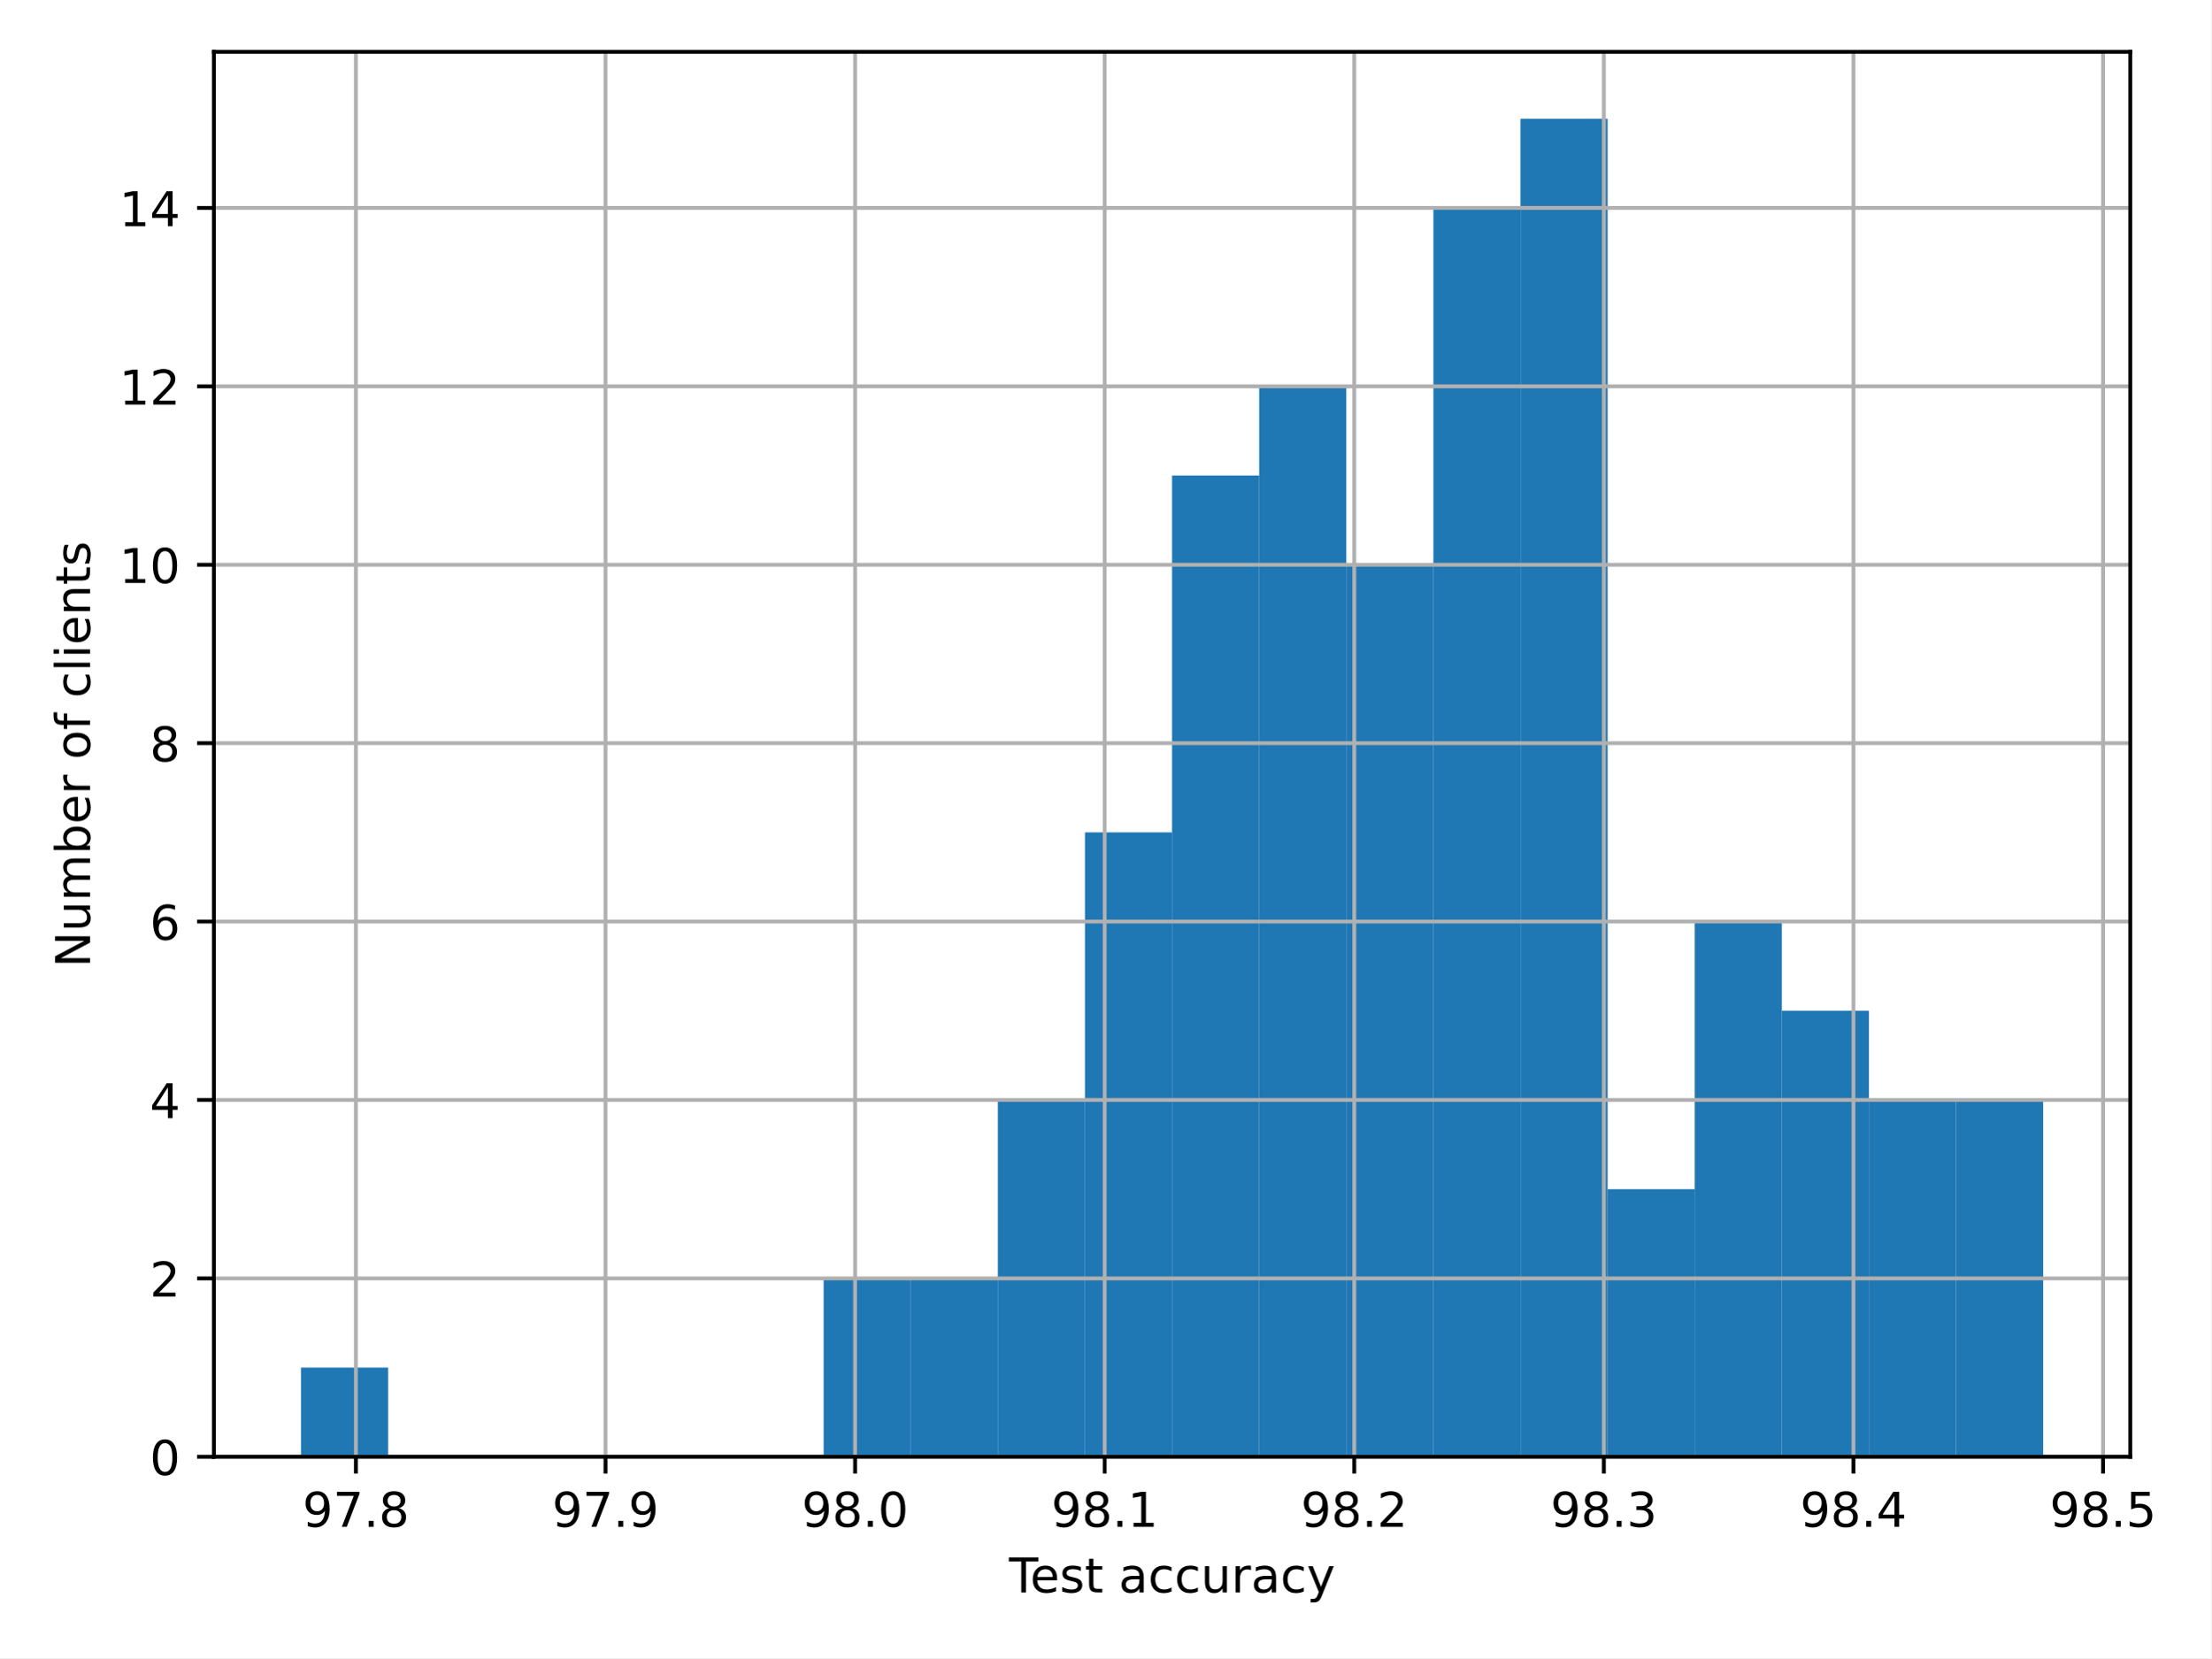
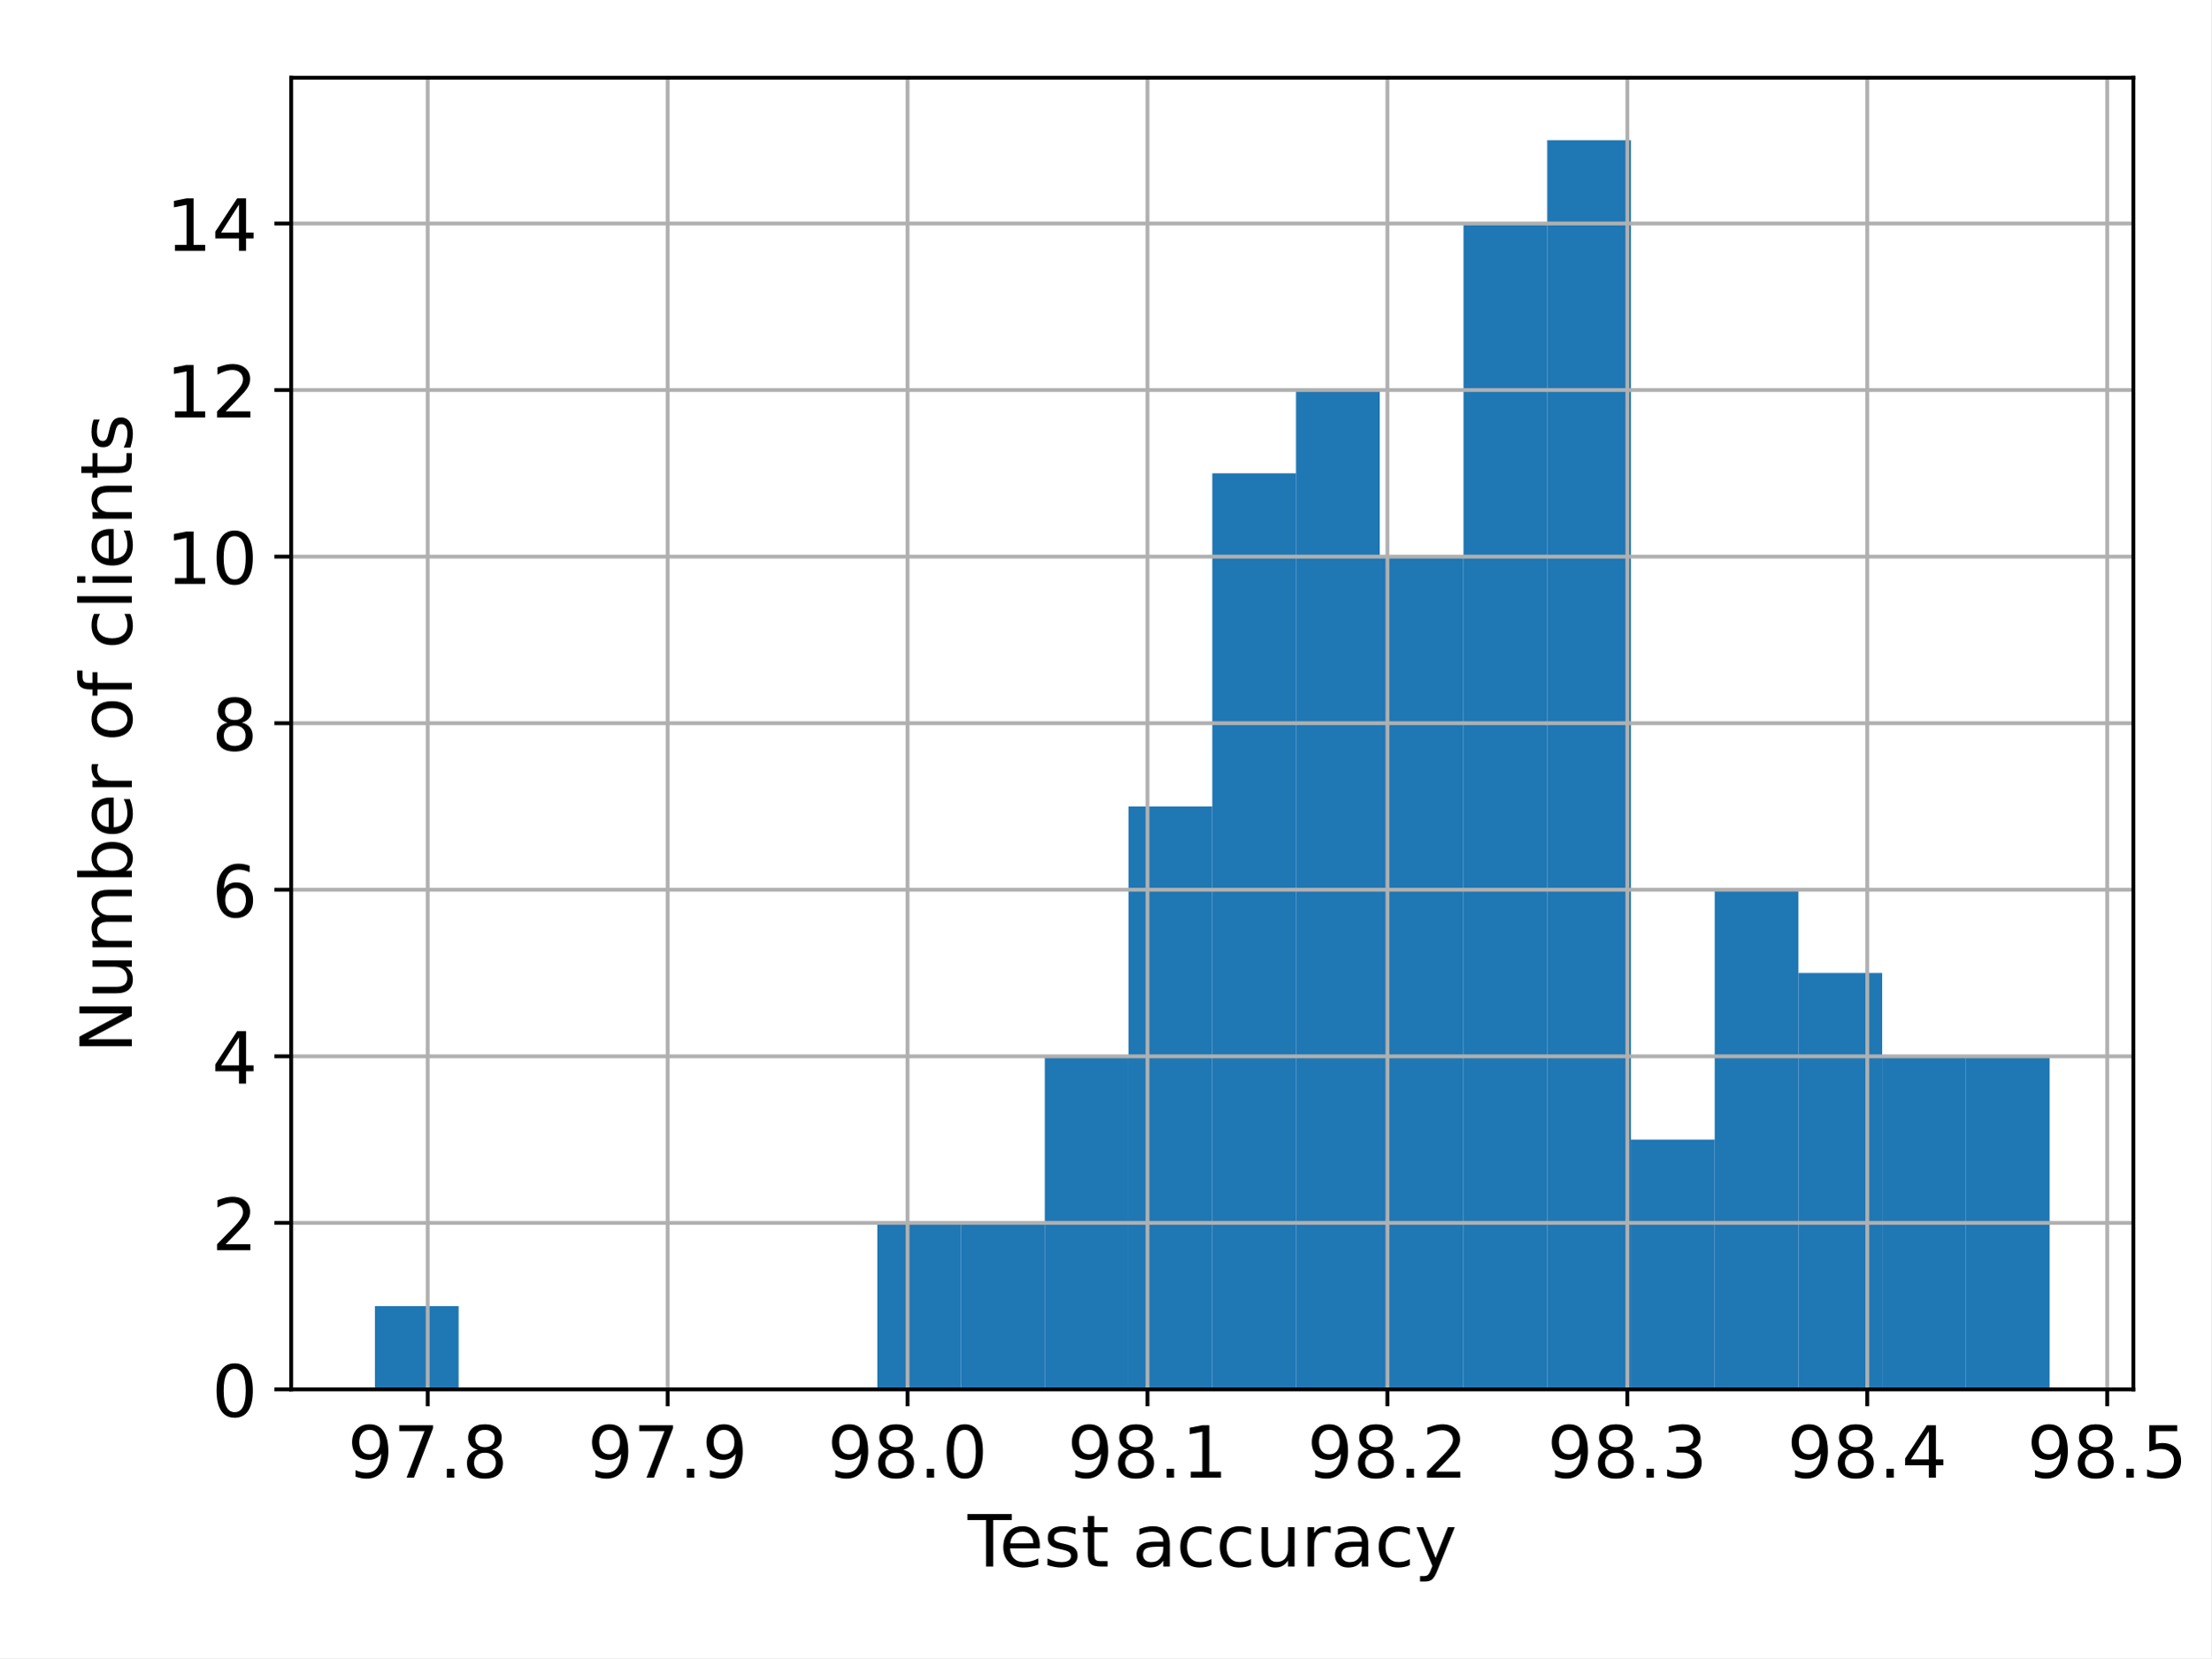
<svg xmlns="http://www.w3.org/2000/svg" xmlns:xlink="http://www.w3.org/1999/xlink" height="345.6pt" version="1.1" viewBox="0 0 460.8 345.6" width="460.8pt">
  <defs>
    <style type="text/css">*{stroke-linecap:butt;stroke-linejoin:round;}</style>
  </defs>
  <g id="figure_1">
    <g id="patch_1">
      <path d="M 0 345.6  L 460.8 345.6  L 460.8 0  L 0 0  z " style="fill:#ffffff;" />
    </g>
    <g id="axes_1">
      <g id="patch_2">
-         <path d="M 44.57 303.64  L 443.955 303.64  L 443.955 10.8  L 44.57 10.8  z " style="fill:#ffffff;" />
+         <path d="M 60.68 289.6  L 444.6 289.6  L 444.6 16.2  L 60.68 16.2  z " style="fill:#ffffff;" />
      </g>
      <g id="patch_3">
-         <path clip-path="url(#pe289a0b4bd)" d="M 62.724 303.64  L 80.878 303.64  L 80.878 285.047  L 62.724 285.047  z " style="fill:#1f77b4;" />
+         <path clip-path="url(#pdb20eb2b4b)" d="M 78.131 289.6  L 95.582 289.6  L 95.582 272.241  L 78.131 272.241  z " style="fill:#1f77b4;" />
      </g>
      <g id="patch_4">
-         <path clip-path="url(#pe289a0b4bd)" d="M 80.878 303.64  L 99.032 303.64  L 99.032 303.64  L 80.878 303.64  z " style="fill:#1f77b4;" />
+         <path clip-path="url(#pdb20eb2b4b)" d="M 95.582 289.6  L 113.033 289.6  L 113.033 289.6  L 95.582 289.6  z " style="fill:#1f77b4;" />
      </g>
      <g id="patch_5">
-         <path clip-path="url(#pe289a0b4bd)" d="M 99.032 303.64  L 117.185 303.64  L 117.185 303.64  L 99.032 303.64  z " style="fill:#1f77b4;" />
+         <path clip-path="url(#pdb20eb2b4b)" d="M 113.033 289.6  L 130.484 289.6  L 130.484 289.6  L 113.033 289.6  z " style="fill:#1f77b4;" />
      </g>
      <g id="patch_6">
-         <path clip-path="url(#pe289a0b4bd)" d="M 117.185 303.64  L 135.339 303.64  L 135.339 303.64  L 117.185 303.64  z " style="fill:#1f77b4;" />
+         <path clip-path="url(#pdb20eb2b4b)" d="M 130.484 289.6  L 147.935 289.6  L 147.935 289.6  L 130.484 289.6  z " style="fill:#1f77b4;" />
      </g>
      <g id="patch_7">
-         <path clip-path="url(#pe289a0b4bd)" d="M 135.339 303.64  L 153.493 303.64  L 153.493 303.64  L 135.339 303.64  z " style="fill:#1f77b4;" />
+         <path clip-path="url(#pdb20eb2b4b)" d="M 147.935 289.6  L 165.385 289.6  L 165.385 289.6  L 147.935 289.6  z " style="fill:#1f77b4;" />
      </g>
      <g id="patch_8">
-         <path clip-path="url(#pe289a0b4bd)" d="M 153.493 303.64  L 171.647 303.64  L 171.647 303.64  L 153.493 303.64  z " style="fill:#1f77b4;" />
+         <path clip-path="url(#pdb20eb2b4b)" d="M 165.385 289.6  L 182.836 289.6  L 182.836 289.6  L 165.385 289.6  z " style="fill:#1f77b4;" />
      </g>
      <g id="patch_9">
-         <path clip-path="url(#pe289a0b4bd)" d="M 171.647 303.64  L 189.801 303.64  L 189.801 266.454  L 171.647 266.454  z " style="fill:#1f77b4;" />
+         <path clip-path="url(#pdb20eb2b4b)" d="M 182.836 289.6  L 200.287 289.6  L 200.287 254.883  L 182.836 254.883  z " style="fill:#1f77b4;" />
      </g>
      <g id="patch_10">
-         <path clip-path="url(#pe289a0b4bd)" d="M 189.801 303.64  L 207.955 303.64  L 207.955 266.454  L 189.801 266.454  z " style="fill:#1f77b4;" />
+         <path clip-path="url(#pdb20eb2b4b)" d="M 200.287 289.6  L 217.738 289.6  L 217.738 254.883  L 200.287 254.883  z " style="fill:#1f77b4;" />
      </g>
      <g id="patch_11">
-         <path clip-path="url(#pe289a0b4bd)" d="M 207.955 303.64  L 226.109 303.64  L 226.109 229.268  L 207.955 229.268  z " style="fill:#1f77b4;" />
+         <path clip-path="url(#pdb20eb2b4b)" d="M 217.738 289.6  L 235.189 289.6  L 235.189 220.165  L 217.738 220.165  z " style="fill:#1f77b4;" />
      </g>
      <g id="patch_12">
-         <path clip-path="url(#pe289a0b4bd)" d="M 226.109 303.64  L 244.262 303.64  L 244.262 173.489  L 226.109 173.489  z " style="fill:#1f77b4;" />
+         <path clip-path="url(#pdb20eb2b4b)" d="M 235.189 289.6  L 252.64 289.6  L 252.64 168.089  L 235.189 168.089  z " style="fill:#1f77b4;" />
      </g>
      <g id="patch_13">
-         <path clip-path="url(#pe289a0b4bd)" d="M 244.262 303.64  L 262.416 303.64  L 262.416 99.117  L 244.262 99.117  z " style="fill:#1f77b4;" />
+         <path clip-path="url(#pdb20eb2b4b)" d="M 252.64 289.6  L 270.091 289.6  L 270.091 98.654  L 252.64 98.654  z " style="fill:#1f77b4;" />
      </g>
      <g id="patch_14">
-         <path clip-path="url(#pe289a0b4bd)" d="M 262.416 303.64  L 280.57 303.64  L 280.57 80.524  L 262.416 80.524  z " style="fill:#1f77b4;" />
+         <path clip-path="url(#pdb20eb2b4b)" d="M 270.091 289.6  L 287.542 289.6  L 287.542 81.295  L 270.091 81.295  z " style="fill:#1f77b4;" />
      </g>
      <g id="patch_15">
-         <path clip-path="url(#pe289a0b4bd)" d="M 280.57 303.64  L 298.724 303.64  L 298.724 117.71  L 280.57 117.71  z " style="fill:#1f77b4;" />
+         <path clip-path="url(#pdb20eb2b4b)" d="M 287.542 289.6  L 304.993 289.6  L 304.993 116.013  L 287.542 116.013  z " style="fill:#1f77b4;" />
      </g>
      <g id="patch_16">
-         <path clip-path="url(#pe289a0b4bd)" d="M 298.724 303.64  L 316.878 303.64  L 316.878 43.338  L 298.724 43.338  z " style="fill:#1f77b4;" />
+         <path clip-path="url(#pdb20eb2b4b)" d="M 304.993 289.6  L 322.444 289.6  L 322.444 46.578  L 304.993 46.578  z " style="fill:#1f77b4;" />
      </g>
      <g id="patch_17">
-         <path clip-path="url(#pe289a0b4bd)" d="M 316.878 303.64  L 335.032 303.64  L 335.032 24.745  L 316.878 24.745  z " style="fill:#1f77b4;" />
+         <path clip-path="url(#pdb20eb2b4b)" d="M 322.444 289.6  L 339.895 289.6  L 339.895 29.219  L 322.444 29.219  z " style="fill:#1f77b4;" />
      </g>
      <g id="patch_18">
-         <path clip-path="url(#pe289a0b4bd)" d="M 335.032 303.64  L 353.186 303.64  L 353.186 247.861  L 335.032 247.861  z " style="fill:#1f77b4;" />
+         <path clip-path="url(#pdb20eb2b4b)" d="M 339.895 289.6  L 357.345 289.6  L 357.345 237.524  L 339.895 237.524  z " style="fill:#1f77b4;" />
      </g>
      <g id="patch_19">
-         <path clip-path="url(#pe289a0b4bd)" d="M 353.186 303.64  L 371.339 303.64  L 371.339 192.082  L 353.186 192.082  z " style="fill:#1f77b4;" />
+         <path clip-path="url(#pdb20eb2b4b)" d="M 357.345 289.6  L 374.796 289.6  L 374.796 185.448  L 357.345 185.448  z " style="fill:#1f77b4;" />
      </g>
      <g id="patch_20">
-         <path clip-path="url(#pe289a0b4bd)" d="M 371.339 303.64  L 389.493 303.64  L 389.493 210.675  L 371.339 210.675  z " style="fill:#1f77b4;" />
+         <path clip-path="url(#pdb20eb2b4b)" d="M 374.796 289.6  L 392.247 289.6  L 392.247 202.806  L 374.796 202.806  z " style="fill:#1f77b4;" />
      </g>
      <g id="patch_21">
-         <path clip-path="url(#pe289a0b4bd)" d="M 389.493 303.64  L 407.647 303.64  L 407.647 229.268  L 389.493 229.268  z " style="fill:#1f77b4;" />
+         <path clip-path="url(#pdb20eb2b4b)" d="M 392.247 289.6  L 409.698 289.6  L 409.698 220.165  L 392.247 220.165  z " style="fill:#1f77b4;" />
      </g>
      <g id="patch_22">
-         <path clip-path="url(#pe289a0b4bd)" d="M 407.647 303.64  L 425.801 303.64  L 425.801 229.268  L 407.647 229.268  z " style="fill:#1f77b4;" />
+         <path clip-path="url(#pdb20eb2b4b)" d="M 409.698 289.6  L 427.149 289.6  L 427.149 220.165  L 409.698 220.165  z " style="fill:#1f77b4;" />
      </g>
      <g id="matplotlib.axis_1">
        <g id="xtick_1">
          <g id="line2d_1">
-             <path clip-path="url(#pe289a0b4bd)" d="M 74.168 303.64  L 74.168 10.8  " style="fill:none;stroke:#b0b0b0;stroke-linecap:square;stroke-width:0.8;" />
+             <path clip-path="url(#pdb20eb2b4b)" d="M 89.131 289.6  L 89.131 16.2  " style="fill:none;stroke:#b0b0b0;stroke-linecap:square;stroke-width:0.8;" />
          </g>
          <g id="line2d_2">
            <defs>
-               <path d="M 0 0  L 0 3.5  " id="m4bd77fd25b" style="stroke:#000000;stroke-width:0.8;" />
+               <path d="M 0 0  L 0 3.5  " id="m8a03b118bf" style="stroke:#000000;stroke-width:0.8;" />
            </defs>
            <g>
-               <use style="stroke:#000000;stroke-width:0.8;" x="74.168" xlink:href="#m4bd77fd25b" y="303.64" />
+               <use style="stroke:#000000;stroke-width:0.8;" x="89.131" xlink:href="#m8a03b118bf" y="289.6" />
            </g>
          </g>
          <g id="text_1">
-             <g transform="translate(63.03473 318.2384)scale(0.1 -0.1)">
+             <g transform="translate(72.43226 307.9977)scale(0.15 -0.15)">
              <defs>
                <path d="M 703 97  L 703 672  Q 941 559 1184 500  Q 1428 441 1663 441  Q 2288 441 2617 861  Q 2947 1281 2994 2138  Q 2813 1869 2534 1725  Q 2256 1581 1919 1581  Q 1219 1581 811 2004  Q 403 2428 403 3163  Q 403 3881 828 4315  Q 1253 4750 1959 4750  Q 2769 4750 3195 4129  Q 3622 3509 3622 2328  Q 3622 1225 3098 567  Q 2575 -91 1691 -91  Q 1453 -91 1209 -44  Q 966 3 703 97  z M 1959 2075  Q 2384 2075 2632 2365  Q 2881 2656 2881 3163  Q 2881 3666 2632 3958  Q 2384 4250 1959 4250  Q 1534 4250 1286 3958  Q 1038 3666 1038 3163  Q 1038 2656 1286 2365  Q 1534 2075 1959 2075  z " id="DejaVuSans-39" transform="scale(0.015625)" />
                <path d="M 525 4666  L 3525 4666  L 3525 4397  L 1831 0  L 1172 0  L 2766 4134  L 525 4134  L 525 4666  z " id="DejaVuSans-37" transform="scale(0.015625)" />
                <path d="M 684 794  L 1344 794  L 1344 0  L 684 0  L 684 794  z " id="DejaVuSans-2e" transform="scale(0.015625)" />
                <path d="M 2034 2216  Q 1584 2216 1326 1975  Q 1069 1734 1069 1313  Q 1069 891 1326 650  Q 1584 409 2034 409  Q 2484 409 2743 651  Q 3003 894 3003 1313  Q 3003 1734 2745 1975  Q 2488 2216 2034 2216  z M 1403 2484  Q 997 2584 770 2862  Q 544 3141 544 3541  Q 544 4100 942 4425  Q 1341 4750 2034 4750  Q 2731 4750 3128 4425  Q 3525 4100 3525 3541  Q 3525 3141 3298 2862  Q 3072 2584 2669 2484  Q 3125 2378 3379 2068  Q 3634 1759 3634 1313  Q 3634 634 3220 271  Q 2806 -91 2034 -91  Q 1263 -91 848 271  Q 434 634 434 1313  Q 434 1759 690 2068  Q 947 2378 1403 2484  z M 1172 3481  Q 1172 3119 1398 2916  Q 1625 2713 2034 2713  Q 2441 2713 2670 2916  Q 2900 3119 2900 3481  Q 2900 3844 2670 4047  Q 2441 4250 2034 4250  Q 1625 4250 1398 4047  Q 1172 3844 1172 3481  z " id="DejaVuSans-38" transform="scale(0.015625)" />
              </defs>
              <use xlink:href="#DejaVuSans-39" />
              <use x="63.623" xlink:href="#DejaVuSans-37" />
              <use x="127.246" xlink:href="#DejaVuSans-2e" />
              <use x="159.033" xlink:href="#DejaVuSans-38" />
            </g>
          </g>
        </g>
        <g id="xtick_2">
          <g id="line2d_3">
-             <path clip-path="url(#pe289a0b4bd)" d="M 126.184 303.64  L 126.184 10.8  " style="fill:none;stroke:#b0b0b0;stroke-linecap:square;stroke-width:0.8;" />
+             <path clip-path="url(#pdb20eb2b4b)" d="M 139.134 289.6  L 139.134 16.2  " style="fill:none;stroke:#b0b0b0;stroke-linecap:square;stroke-width:0.8;" />
          </g>
          <g id="line2d_4">
            <g>
-               <use style="stroke:#000000;stroke-width:0.8;" x="126.184" xlink:href="#m4bd77fd25b" y="303.64" />
+               <use style="stroke:#000000;stroke-width:0.8;" x="139.134" xlink:href="#m8a03b118bf" y="289.6" />
            </g>
          </g>
          <g id="text_2">
-             <g transform="translate(115.0515 318.2384)scale(0.1 -0.1)">
+             <g transform="translate(122.4349 307.9977)scale(0.15 -0.15)">
              <use xlink:href="#DejaVuSans-39" />
              <use x="63.623" xlink:href="#DejaVuSans-37" />
              <use x="127.246" xlink:href="#DejaVuSans-2e" />
              <use x="159.033" xlink:href="#DejaVuSans-39" />
            </g>
          </g>
        </g>
        <g id="xtick_3">
          <g id="line2d_5">
-             <path clip-path="url(#pe289a0b4bd)" d="M 178.201 303.64  L 178.201 10.8  " style="fill:none;stroke:#b0b0b0;stroke-linecap:square;stroke-width:0.8;" />
+             <path clip-path="url(#pdb20eb2b4b)" d="M 189.137 289.6  L 189.137 16.2  " style="fill:none;stroke:#b0b0b0;stroke-linecap:square;stroke-width:0.8;" />
          </g>
          <g id="line2d_6">
            <g>
-               <use style="stroke:#000000;stroke-width:0.8;" x="178.201" xlink:href="#m4bd77fd25b" y="303.64" />
+               <use style="stroke:#000000;stroke-width:0.8;" x="189.137" xlink:href="#m8a03b118bf" y="289.6" />
            </g>
          </g>
          <g id="text_3">
-             <g transform="translate(167.0683 318.2384)scale(0.1 -0.1)">
+             <g transform="translate(172.4375 307.9977)scale(0.15 -0.15)">
              <defs>
                <path d="M 2034 4250  Q 1547 4250 1301 3770  Q 1056 3291 1056 2328  Q 1056 1369 1301 889  Q 1547 409 2034 409  Q 2525 409 2770 889  Q 3016 1369 3016 2328  Q 3016 3291 2770 3770  Q 2525 4250 2034 4250  z M 2034 4750  Q 2819 4750 3233 4129  Q 3647 3509 3647 2328  Q 3647 1150 3233 529  Q 2819 -91 2034 -91  Q 1250 -91 836 529  Q 422 1150 422 2328  Q 422 3509 836 4129  Q 1250 4750 2034 4750  z " id="DejaVuSans-30" transform="scale(0.015625)" />
              </defs>
              <use xlink:href="#DejaVuSans-39" />
              <use x="63.623" xlink:href="#DejaVuSans-38" />
              <use x="127.246" xlink:href="#DejaVuSans-2e" />
              <use x="159.033" xlink:href="#DejaVuSans-30" />
            </g>
          </g>
        </g>
        <g id="xtick_4">
          <g id="line2d_7">
-             <path clip-path="url(#pe289a0b4bd)" d="M 230.218 303.64  L 230.218 10.8  " style="fill:none;stroke:#b0b0b0;stroke-linecap:square;stroke-width:0.8;" />
+             <path clip-path="url(#pdb20eb2b4b)" d="M 239.139 289.6  L 239.139 16.2  " style="fill:none;stroke:#b0b0b0;stroke-linecap:square;stroke-width:0.8;" />
          </g>
          <g id="line2d_8">
            <g>
-               <use style="stroke:#000000;stroke-width:0.8;" x="230.218" xlink:href="#m4bd77fd25b" y="303.64" />
+               <use style="stroke:#000000;stroke-width:0.8;" x="239.139" xlink:href="#m8a03b118bf" y="289.6" />
            </g>
          </g>
          <g id="text_4">
-             <g transform="translate(219.0851 318.2384)scale(0.1 -0.1)">
+             <g transform="translate(222.4401 307.9977)scale(0.15 -0.15)">
              <defs>
                <path d="M 794 531  L 1825 531  L 1825 4091  L 703 3866  L 703 4441  L 1819 4666  L 2450 4666  L 2450 531  L 3481 531  L 3481 0  L 794 0  L 794 531  z " id="DejaVuSans-31" transform="scale(0.015625)" />
              </defs>
              <use xlink:href="#DejaVuSans-39" />
              <use x="63.623" xlink:href="#DejaVuSans-38" />
              <use x="127.246" xlink:href="#DejaVuSans-2e" />
              <use x="159.033" xlink:href="#DejaVuSans-31" />
            </g>
          </g>
        </g>
        <g id="xtick_5">
          <g id="line2d_9">
-             <path clip-path="url(#pe289a0b4bd)" d="M 282.235 303.64  L 282.235 10.8  " style="fill:none;stroke:#b0b0b0;stroke-linecap:square;stroke-width:0.8;" />
+             <path clip-path="url(#pdb20eb2b4b)" d="M 289.142 289.6  L 289.142 16.2  " style="fill:none;stroke:#b0b0b0;stroke-linecap:square;stroke-width:0.8;" />
          </g>
          <g id="line2d_10">
            <g>
-               <use style="stroke:#000000;stroke-width:0.8;" x="282.235" xlink:href="#m4bd77fd25b" y="303.64" />
+               <use style="stroke:#000000;stroke-width:0.8;" x="289.142" xlink:href="#m8a03b118bf" y="289.6" />
            </g>
          </g>
          <g id="text_5">
-             <g transform="translate(271.1018 318.2384)scale(0.1 -0.1)">
+             <g transform="translate(272.4427 307.9977)scale(0.15 -0.15)">
              <defs>
                <path d="M 1228 531  L 3431 531  L 3431 0  L 469 0  L 469 531  Q 828 903 1448 1529  Q 2069 2156 2228 2338  Q 2531 2678 2651 2914  Q 2772 3150 2772 3378  Q 2772 3750 2511 3984  Q 2250 4219 1831 4219  Q 1534 4219 1204 4116  Q 875 4013 500 3803  L 500 4441  Q 881 4594 1212 4672  Q 1544 4750 1819 4750  Q 2544 4750 2975 4387  Q 3406 4025 3406 3419  Q 3406 3131 3298 2873  Q 3191 2616 2906 2266  Q 2828 2175 2409 1742  Q 1991 1309 1228 531  z " id="DejaVuSans-32" transform="scale(0.015625)" />
              </defs>
              <use xlink:href="#DejaVuSans-39" />
              <use x="63.623" xlink:href="#DejaVuSans-38" />
              <use x="127.246" xlink:href="#DejaVuSans-2e" />
              <use x="159.033" xlink:href="#DejaVuSans-32" />
            </g>
          </g>
        </g>
        <g id="xtick_6">
          <g id="line2d_11">
-             <path clip-path="url(#pe289a0b4bd)" d="M 334.251 303.64  L 334.251 10.8  " style="fill:none;stroke:#b0b0b0;stroke-linecap:square;stroke-width:0.8;" />
+             <path clip-path="url(#pdb20eb2b4b)" d="M 339.145 289.6  L 339.145 16.2  " style="fill:none;stroke:#b0b0b0;stroke-linecap:square;stroke-width:0.8;" />
          </g>
          <g id="line2d_12">
            <g>
-               <use style="stroke:#000000;stroke-width:0.8;" x="334.251" xlink:href="#m4bd77fd25b" y="303.64" />
+               <use style="stroke:#000000;stroke-width:0.8;" x="339.145" xlink:href="#m8a03b118bf" y="289.6" />
            </g>
          </g>
          <g id="text_6">
-             <g transform="translate(323.1186 318.2384)scale(0.1 -0.1)">
+             <g transform="translate(322.4453 307.9977)scale(0.15 -0.15)">
              <defs>
                <path d="M 2597 2516  Q 3050 2419 3304 2112  Q 3559 1806 3559 1356  Q 3559 666 3084 287  Q 2609 -91 1734 -91  Q 1441 -91 1130 -33  Q 819 25 488 141  L 488 750  Q 750 597 1062 519  Q 1375 441 1716 441  Q 2309 441 2620 675  Q 2931 909 2931 1356  Q 2931 1769 2642 2001  Q 2353 2234 1838 2234  L 1294 2234  L 1294 2753  L 1863 2753  Q 2328 2753 2575 2939  Q 2822 3125 2822 3475  Q 2822 3834 2567 4026  Q 2313 4219 1838 4219  Q 1578 4219 1281 4162  Q 984 4106 628 3988  L 628 4550  Q 988 4650 1302 4700  Q 1616 4750 1894 4750  Q 2613 4750 3031 4423  Q 3450 4097 3450 3541  Q 3450 3153 3228 2886  Q 3006 2619 2597 2516  z " id="DejaVuSans-33" transform="scale(0.015625)" />
              </defs>
              <use xlink:href="#DejaVuSans-39" />
              <use x="63.623" xlink:href="#DejaVuSans-38" />
              <use x="127.246" xlink:href="#DejaVuSans-2e" />
              <use x="159.033" xlink:href="#DejaVuSans-33" />
            </g>
          </g>
        </g>
        <g id="xtick_7">
          <g id="line2d_13">
-             <path clip-path="url(#pe289a0b4bd)" d="M 386.268 303.64  L 386.268 10.8  " style="fill:none;stroke:#b0b0b0;stroke-linecap:square;stroke-width:0.8;" />
+             <path clip-path="url(#pdb20eb2b4b)" d="M 389.147 289.6  L 389.147 16.2  " style="fill:none;stroke:#b0b0b0;stroke-linecap:square;stroke-width:0.8;" />
          </g>
          <g id="line2d_14">
            <g>
-               <use style="stroke:#000000;stroke-width:0.8;" x="386.268" xlink:href="#m4bd77fd25b" y="303.64" />
+               <use style="stroke:#000000;stroke-width:0.8;" x="389.147" xlink:href="#m8a03b118bf" y="289.6" />
            </g>
          </g>
          <g id="text_7">
-             <g transform="translate(375.1354 318.2384)scale(0.1 -0.1)">
+             <g transform="translate(372.4479 307.9977)scale(0.15 -0.15)">
              <defs>
                <path d="M 2419 4116  L 825 1625  L 2419 1625  L 2419 4116  z M 2253 4666  L 3047 4666  L 3047 1625  L 3713 1625  L 3713 1100  L 3047 1100  L 3047 0  L 2419 0  L 2419 1100  L 313 1100  L 313 1709  L 2253 4666  z " id="DejaVuSans-34" transform="scale(0.015625)" />
              </defs>
              <use xlink:href="#DejaVuSans-39" />
              <use x="63.623" xlink:href="#DejaVuSans-38" />
              <use x="127.246" xlink:href="#DejaVuSans-2e" />
              <use x="159.033" xlink:href="#DejaVuSans-34" />
            </g>
          </g>
        </g>
        <g id="xtick_8">
          <g id="line2d_15">
-             <path clip-path="url(#pe289a0b4bd)" d="M 438.285 303.64  L 438.285 10.8  " style="fill:none;stroke:#b0b0b0;stroke-linecap:square;stroke-width:0.8;" />
+             <path clip-path="url(#pdb20eb2b4b)" d="M 439.15 289.6  L 439.15 16.2  " style="fill:none;stroke:#b0b0b0;stroke-linecap:square;stroke-width:0.8;" />
          </g>
          <g id="line2d_16">
            <g>
-               <use style="stroke:#000000;stroke-width:0.8;" x="438.285" xlink:href="#m4bd77fd25b" y="303.64" />
+               <use style="stroke:#000000;stroke-width:0.8;" x="439.15" xlink:href="#m8a03b118bf" y="289.6" />
            </g>
          </g>
          <g id="text_8">
-             <g transform="translate(427.1522 318.2384)scale(0.1 -0.1)">
+             <g transform="translate(422.4505 307.9977)scale(0.15 -0.15)">
              <defs>
                <path d="M 691 4666  L 3169 4666  L 3169 4134  L 1269 4134  L 1269 2991  Q 1406 3038 1543 3061  Q 1681 3084 1819 3084  Q 2600 3084 3056 2656  Q 3513 2228 3513 1497  Q 3513 744 3044 326  Q 2575 -91 1722 -91  Q 1428 -91 1123 -41  Q 819 9 494 109  L 494 744  Q 775 591 1075 516  Q 1375 441 1709 441  Q 2250 441 2565 725  Q 2881 1009 2881 1497  Q 2881 1984 2565 2268  Q 2250 2553 1709 2553  Q 1456 2553 1204 2497  Q 953 2441 691 2322  L 691 4666  z " id="DejaVuSans-35" transform="scale(0.015625)" />
              </defs>
              <use xlink:href="#DejaVuSans-39" />
              <use x="63.623" xlink:href="#DejaVuSans-38" />
              <use x="127.246" xlink:href="#DejaVuSans-2e" />
              <use x="159.033" xlink:href="#DejaVuSans-35" />
            </g>
          </g>
        </g>
        <g id="text_9">
-           <g transform="translate(210.2687 331.9166)scale(0.1 -0.1)">
+           <g transform="translate(201.6494 326.5148)scale(0.15 -0.15)">
            <defs>
              <path d="M -19 4666  L 3928 4666  L 3928 4134  L 2272 4134  L 2272 0  L 1638 0  L 1638 4134  L -19 4134  L -19 4666  z " id="DejaVuSans-54" transform="scale(0.015625)" />
              <path d="M 3597 1894  L 3597 1613  L 953 1613  Q 991 1019 1311 708  Q 1631 397 2203 397  Q 2534 397 2845 478  Q 3156 559 3463 722  L 3463 178  Q 3153 47 2828 -22  Q 2503 -91 2169 -91  Q 1331 -91 842 396  Q 353 884 353 1716  Q 353 2575 817 3079  Q 1281 3584 2069 3584  Q 2775 3584 3186 3129  Q 3597 2675 3597 1894  z M 3022 2063  Q 3016 2534 2758 2815  Q 2500 3097 2075 3097  Q 1594 3097 1305 2825  Q 1016 2553 972 2059  L 3022 2063  z " id="DejaVuSans-65" transform="scale(0.015625)" />
              <path d="M 2834 3397  L 2834 2853  Q 2591 2978 2328 3040  Q 2066 3103 1784 3103  Q 1356 3103 1142 2972  Q 928 2841 928 2578  Q 928 2378 1081 2264  Q 1234 2150 1697 2047  L 1894 2003  Q 2506 1872 2764 1633  Q 3022 1394 3022 966  Q 3022 478 2636 193  Q 2250 -91 1575 -91  Q 1294 -91 989 -36  Q 684 19 347 128  L 347 722  Q 666 556 975 473  Q 1284 391 1588 391  Q 1994 391 2212 530  Q 2431 669 2431 922  Q 2431 1156 2273 1281  Q 2116 1406 1581 1522  L 1381 1569  Q 847 1681 609 1914  Q 372 2147 372 2553  Q 372 3047 722 3315  Q 1072 3584 1716 3584  Q 2034 3584 2315 3537  Q 2597 3491 2834 3397  z " id="DejaVuSans-73" transform="scale(0.015625)" />
              <path d="M 1172 4494  L 1172 3500  L 2356 3500  L 2356 3053  L 1172 3053  L 1172 1153  Q 1172 725 1289 603  Q 1406 481 1766 481  L 2356 481  L 2356 0  L 1766 0  Q 1100 0 847 248  Q 594 497 594 1153  L 594 3053  L 172 3053  L 172 3500  L 594 3500  L 594 4494  L 1172 4494  z " id="DejaVuSans-74" transform="scale(0.015625)" />
              <path id="DejaVuSans-20" transform="scale(0.015625)" />
              <path d="M 2194 1759  Q 1497 1759 1228 1600  Q 959 1441 959 1056  Q 959 750 1161 570  Q 1363 391 1709 391  Q 2188 391 2477 730  Q 2766 1069 2766 1631  L 2766 1759  L 2194 1759  z M 3341 1997  L 3341 0  L 2766 0  L 2766 531  Q 2569 213 2275 61  Q 1981 -91 1556 -91  Q 1019 -91 701 211  Q 384 513 384 1019  Q 384 1609 779 1909  Q 1175 2209 1959 2209  L 2766 2209  L 2766 2266  Q 2766 2663 2505 2880  Q 2244 3097 1772 3097  Q 1472 3097 1187 3025  Q 903 2953 641 2809  L 641 3341  Q 956 3463 1253 3523  Q 1550 3584 1831 3584  Q 2591 3584 2966 3190  Q 3341 2797 3341 1997  z " id="DejaVuSans-61" transform="scale(0.015625)" />
              <path d="M 3122 3366  L 3122 2828  Q 2878 2963 2633 3030  Q 2388 3097 2138 3097  Q 1578 3097 1268 2742  Q 959 2388 959 1747  Q 959 1106 1268 751  Q 1578 397 2138 397  Q 2388 397 2633 464  Q 2878 531 3122 666  L 3122 134  Q 2881 22 2623 -34  Q 2366 -91 2075 -91  Q 1284 -91 818 406  Q 353 903 353 1747  Q 353 2603 823 3093  Q 1294 3584 2113 3584  Q 2378 3584 2631 3529  Q 2884 3475 3122 3366  z " id="DejaVuSans-63" transform="scale(0.015625)" />
              <path d="M 544 1381  L 544 3500  L 1119 3500  L 1119 1403  Q 1119 906 1312 657  Q 1506 409 1894 409  Q 2359 409 2629 706  Q 2900 1003 2900 1516  L 2900 3500  L 3475 3500  L 3475 0  L 2900 0  L 2900 538  Q 2691 219 2414 64  Q 2138 -91 1772 -91  Q 1169 -91 856 284  Q 544 659 544 1381  z M 1991 3584  L 1991 3584  z " id="DejaVuSans-75" transform="scale(0.015625)" />
              <path d="M 2631 2963  Q 2534 3019 2420 3045  Q 2306 3072 2169 3072  Q 1681 3072 1420 2755  Q 1159 2438 1159 1844  L 1159 0  L 581 0  L 581 3500  L 1159 3500  L 1159 2956  Q 1341 3275 1631 3429  Q 1922 3584 2338 3584  Q 2397 3584 2469 3576  Q 2541 3569 2628 3553  L 2631 2963  z " id="DejaVuSans-72" transform="scale(0.015625)" />
              <path d="M 2059 -325  Q 1816 -950 1584 -1140  Q 1353 -1331 966 -1331  L 506 -1331  L 506 -850  L 844 -850  Q 1081 -850 1212 -737  Q 1344 -625 1503 -206  L 1606 56  L 191 3500  L 800 3500  L 1894 763  L 2988 3500  L 3597 3500  L 2059 -325  z " id="DejaVuSans-79" transform="scale(0.015625)" />
            </defs>
            <use xlink:href="#DejaVuSans-54" />
            <use x="44.084" xlink:href="#DejaVuSans-65" />
            <use x="105.607" xlink:href="#DejaVuSans-73" />
            <use x="157.707" xlink:href="#DejaVuSans-74" />
            <use x="196.916" xlink:href="#DejaVuSans-20" />
            <use x="228.703" xlink:href="#DejaVuSans-61" />
            <use x="289.982" xlink:href="#DejaVuSans-63" />
            <use x="344.963" xlink:href="#DejaVuSans-63" />
            <use x="399.943" xlink:href="#DejaVuSans-75" />
            <use x="463.322" xlink:href="#DejaVuSans-72" />
            <use x="504.436" xlink:href="#DejaVuSans-61" />
            <use x="565.715" xlink:href="#DejaVuSans-63" />
            <use x="620.695" xlink:href="#DejaVuSans-79" />
          </g>
        </g>
      </g>
      <g id="matplotlib.axis_2">
        <g id="ytick_1">
          <g id="line2d_17">
-             <path clip-path="url(#pe289a0b4bd)" d="M 44.57 303.64  L 443.955 303.64  " style="fill:none;stroke:#b0b0b0;stroke-linecap:square;stroke-width:0.8;" />
+             <path clip-path="url(#pdb20eb2b4b)" d="M 60.68 289.6  L 444.6 289.6  " style="fill:none;stroke:#b0b0b0;stroke-linecap:square;stroke-width:0.8;" />
          </g>
          <g id="line2d_18">
            <defs>
-               <path d="M 0 0  L -3.5 0  " id="mb78e1f650f" style="stroke:#000000;stroke-width:0.8;" />
+               <path d="M 0 0  L -3.5 0  " id="m4c2120d058" style="stroke:#000000;stroke-width:0.8;" />
            </defs>
            <g>
-               <use style="stroke:#000000;stroke-width:0.8;" x="44.57" xlink:href="#mb78e1f650f" y="303.64" />
+               <use style="stroke:#000000;stroke-width:0.8;" x="60.68" xlink:href="#m4c2120d058" y="289.6" />
            </g>
          </g>
          <g id="text_10">
-             <g transform="translate(31.2075 307.4392)scale(0.1 -0.1)">
+             <g transform="translate(44.13625 295.2988)scale(0.15 -0.15)">
              <use xlink:href="#DejaVuSans-30" />
            </g>
          </g>
        </g>
        <g id="ytick_2">
          <g id="line2d_19">
-             <path clip-path="url(#pe289a0b4bd)" d="M 44.57 266.454  L 443.955 266.454  " style="fill:none;stroke:#b0b0b0;stroke-linecap:square;stroke-width:0.8;" />
+             <path clip-path="url(#pdb20eb2b4b)" d="M 60.68 254.883  L 444.6 254.883  " style="fill:none;stroke:#b0b0b0;stroke-linecap:square;stroke-width:0.8;" />
          </g>
          <g id="line2d_20">
            <g>
-               <use style="stroke:#000000;stroke-width:0.8;" x="44.57" xlink:href="#mb78e1f650f" y="266.454" />
+               <use style="stroke:#000000;stroke-width:0.8;" x="60.68" xlink:href="#m4c2120d058" y="254.883" />
            </g>
          </g>
          <g id="text_11">
-             <g transform="translate(31.2075 270.2532)scale(0.1 -0.1)">
+             <g transform="translate(44.13625 260.5814)scale(0.15 -0.15)">
              <use xlink:href="#DejaVuSans-32" />
            </g>
          </g>
        </g>
        <g id="ytick_3">
          <g id="line2d_21">
-             <path clip-path="url(#pe289a0b4bd)" d="M 44.57 229.268  L 443.955 229.268  " style="fill:none;stroke:#b0b0b0;stroke-linecap:square;stroke-width:0.8;" />
+             <path clip-path="url(#pdb20eb2b4b)" d="M 60.68 220.165  L 444.6 220.165  " style="fill:none;stroke:#b0b0b0;stroke-linecap:square;stroke-width:0.8;" />
          </g>
          <g id="line2d_22">
            <g>
-               <use style="stroke:#000000;stroke-width:0.8;" x="44.57" xlink:href="#mb78e1f650f" y="229.268" />
+               <use style="stroke:#000000;stroke-width:0.8;" x="60.68" xlink:href="#m4c2120d058" y="220.165" />
            </g>
          </g>
          <g id="text_12">
-             <g transform="translate(31.2075 233.0672)scale(0.1 -0.1)">
+             <g transform="translate(44.13625 225.8639)scale(0.15 -0.15)">
              <use xlink:href="#DejaVuSans-34" />
            </g>
          </g>
        </g>
        <g id="ytick_4">
          <g id="line2d_23">
-             <path clip-path="url(#pe289a0b4bd)" d="M 44.57 192.082  L 443.955 192.082  " style="fill:none;stroke:#b0b0b0;stroke-linecap:square;stroke-width:0.8;" />
+             <path clip-path="url(#pdb20eb2b4b)" d="M 60.68 185.448  L 444.6 185.448  " style="fill:none;stroke:#b0b0b0;stroke-linecap:square;stroke-width:0.8;" />
          </g>
          <g id="line2d_24">
            <g>
-               <use style="stroke:#000000;stroke-width:0.8;" x="44.57" xlink:href="#mb78e1f650f" y="192.082" />
+               <use style="stroke:#000000;stroke-width:0.8;" x="60.68" xlink:href="#m4c2120d058" y="185.448" />
            </g>
          </g>
          <g id="text_13">
-             <g transform="translate(31.2075 195.8811)scale(0.1 -0.1)">
+             <g transform="translate(44.13625 191.1464)scale(0.15 -0.15)">
              <defs>
                <path d="M 2113 2584  Q 1688 2584 1439 2293  Q 1191 2003 1191 1497  Q 1191 994 1439 701  Q 1688 409 2113 409  Q 2538 409 2786 701  Q 3034 994 3034 1497  Q 3034 2003 2786 2293  Q 2538 2584 2113 2584  z M 3366 4563  L 3366 3988  Q 3128 4100 2886 4159  Q 2644 4219 2406 4219  Q 1781 4219 1451 3797  Q 1122 3375 1075 2522  Q 1259 2794 1537 2939  Q 1816 3084 2150 3084  Q 2853 3084 3261 2657  Q 3669 2231 3669 1497  Q 3669 778 3244 343  Q 2819 -91 2113 -91  Q 1303 -91 875 529  Q 447 1150 447 2328  Q 447 3434 972 4092  Q 1497 4750 2381 4750  Q 2619 4750 2861 4703  Q 3103 4656 3366 4563  z " id="DejaVuSans-36" transform="scale(0.015625)" />
              </defs>
              <use xlink:href="#DejaVuSans-36" />
            </g>
          </g>
        </g>
        <g id="ytick_5">
          <g id="line2d_25">
-             <path clip-path="url(#pe289a0b4bd)" d="M 44.57 154.896  L 443.955 154.896  " style="fill:none;stroke:#b0b0b0;stroke-linecap:square;stroke-width:0.8;" />
+             <path clip-path="url(#pdb20eb2b4b)" d="M 60.68 150.73  L 444.6 150.73  " style="fill:none;stroke:#b0b0b0;stroke-linecap:square;stroke-width:0.8;" />
          </g>
          <g id="line2d_26">
            <g>
-               <use style="stroke:#000000;stroke-width:0.8;" x="44.57" xlink:href="#mb78e1f650f" y="154.896" />
+               <use style="stroke:#000000;stroke-width:0.8;" x="60.68" xlink:href="#m4c2120d058" y="150.73" />
            </g>
          </g>
          <g id="text_14">
-             <g transform="translate(31.2075 158.6951)scale(0.1 -0.1)">
+             <g transform="translate(44.13625 156.429)scale(0.15 -0.15)">
              <use xlink:href="#DejaVuSans-38" />
            </g>
          </g>
        </g>
        <g id="ytick_6">
          <g id="line2d_27">
-             <path clip-path="url(#pe289a0b4bd)" d="M 44.57 117.71  L 443.955 117.71  " style="fill:none;stroke:#b0b0b0;stroke-linecap:square;stroke-width:0.8;" />
+             <path clip-path="url(#pdb20eb2b4b)" d="M 60.68 116.013  L 444.6 116.013  " style="fill:none;stroke:#b0b0b0;stroke-linecap:square;stroke-width:0.8;" />
          </g>
          <g id="line2d_28">
            <g>
-               <use style="stroke:#000000;stroke-width:0.8;" x="44.57" xlink:href="#mb78e1f650f" y="117.71" />
+               <use style="stroke:#000000;stroke-width:0.8;" x="60.68" xlink:href="#m4c2120d058" y="116.013" />
            </g>
          </g>
          <g id="text_15">
-             <g transform="translate(24.845 121.5091)scale(0.1 -0.1)">
+             <g transform="translate(34.5925 121.7115)scale(0.15 -0.15)">
              <use xlink:href="#DejaVuSans-31" />
              <use x="63.623" xlink:href="#DejaVuSans-30" />
            </g>
          </g>
        </g>
        <g id="ytick_7">
          <g id="line2d_29">
-             <path clip-path="url(#pe289a0b4bd)" d="M 44.57 80.524  L 443.955 80.524  " style="fill:none;stroke:#b0b0b0;stroke-linecap:square;stroke-width:0.8;" />
+             <path clip-path="url(#pdb20eb2b4b)" d="M 60.68 81.295  L 444.6 81.295  " style="fill:none;stroke:#b0b0b0;stroke-linecap:square;stroke-width:0.8;" />
          </g>
          <g id="line2d_30">
            <g>
-               <use style="stroke:#000000;stroke-width:0.8;" x="44.57" xlink:href="#mb78e1f650f" y="80.524" />
+               <use style="stroke:#000000;stroke-width:0.8;" x="60.68" xlink:href="#m4c2120d058" y="81.295" />
            </g>
          </g>
          <g id="text_16">
-             <g transform="translate(24.845 84.32303)scale(0.1 -0.1)">
+             <g transform="translate(34.5925 86.99407)scale(0.15 -0.15)">
              <use xlink:href="#DejaVuSans-31" />
              <use x="63.623" xlink:href="#DejaVuSans-32" />
            </g>
          </g>
        </g>
        <g id="ytick_8">
          <g id="line2d_31">
-             <path clip-path="url(#pe289a0b4bd)" d="M 44.57 43.338  L 443.955 43.338  " style="fill:none;stroke:#b0b0b0;stroke-linecap:square;stroke-width:0.8;" />
+             <path clip-path="url(#pdb20eb2b4b)" d="M 60.68 46.578  L 444.6 46.578  " style="fill:none;stroke:#b0b0b0;stroke-linecap:square;stroke-width:0.8;" />
          </g>
          <g id="line2d_32">
            <g>
-               <use style="stroke:#000000;stroke-width:0.8;" x="44.57" xlink:href="#mb78e1f650f" y="43.338" />
+               <use style="stroke:#000000;stroke-width:0.8;" x="60.68" xlink:href="#m4c2120d058" y="46.578" />
            </g>
          </g>
          <g id="text_17">
-             <g transform="translate(24.845 47.137)scale(0.1 -0.1)">
+             <g transform="translate(34.5925 52.27661)scale(0.15 -0.15)">
              <use xlink:href="#DejaVuSans-31" />
              <use x="63.623" xlink:href="#DejaVuSans-34" />
            </g>
          </g>
        </g>
        <g id="text_18">
-           <g transform="translate(18.76531 201.6411)rotate(-90)scale(0.1 -0.1)">
+           <g transform="translate(27.47297 219.5316)rotate(-90)scale(0.15 -0.15)">
            <defs>
              <path d="M 628 4666  L 1478 4666  L 3547 763  L 3547 4666  L 4159 4666  L 4159 0  L 3309 0  L 1241 3903  L 1241 0  L 628 0  L 628 4666  z " id="DejaVuSans-4e" transform="scale(0.015625)" />
              <path d="M 3328 2828  Q 3544 3216 3844 3400  Q 4144 3584 4550 3584  Q 5097 3584 5394 3201  Q 5691 2819 5691 2113  L 5691 0  L 5113 0  L 5113 2094  Q 5113 2597 4934 2840  Q 4756 3084 4391 3084  Q 3944 3084 3684 2787  Q 3425 2491 3425 1978  L 3425 0  L 2847 0  L 2847 2094  Q 2847 2600 2669 2842  Q 2491 3084 2119 3084  Q 1678 3084 1418 2786  Q 1159 2488 1159 1978  L 1159 0  L 581 0  L 581 3500  L 1159 3500  L 1159 2956  Q 1356 3278 1631 3431  Q 1906 3584 2284 3584  Q 2666 3584 2933 3390  Q 3200 3197 3328 2828  z " id="DejaVuSans-6d" transform="scale(0.015625)" />
              <path d="M 3116 1747  Q 3116 2381 2855 2742  Q 2594 3103 2138 3103  Q 1681 3103 1420 2742  Q 1159 2381 1159 1747  Q 1159 1113 1420 752  Q 1681 391 2138 391  Q 2594 391 2855 752  Q 3116 1113 3116 1747  z M 1159 2969  Q 1341 3281 1617 3432  Q 1894 3584 2278 3584  Q 2916 3584 3314 3078  Q 3713 2572 3713 1747  Q 3713 922 3314 415  Q 2916 -91 2278 -91  Q 1894 -91 1617 61  Q 1341 213 1159 525  L 1159 0  L 581 0  L 581 4863  L 1159 4863  L 1159 2969  z " id="DejaVuSans-62" transform="scale(0.015625)" />
              <path d="M 1959 3097  Q 1497 3097 1228 2736  Q 959 2375 959 1747  Q 959 1119 1226 758  Q 1494 397 1959 397  Q 2419 397 2687 759  Q 2956 1122 2956 1747  Q 2956 2369 2687 2733  Q 2419 3097 1959 3097  z M 1959 3584  Q 2709 3584 3137 3096  Q 3566 2609 3566 1747  Q 3566 888 3137 398  Q 2709 -91 1959 -91  Q 1206 -91 779 398  Q 353 888 353 1747  Q 353 2609 779 3096  Q 1206 3584 1959 3584  z " id="DejaVuSans-6f" transform="scale(0.015625)" />
              <path d="M 2375 4863  L 2375 4384  L 1825 4384  Q 1516 4384 1395 4259  Q 1275 4134 1275 3809  L 1275 3500  L 2222 3500  L 2222 3053  L 1275 3053  L 1275 0  L 697 0  L 697 3053  L 147 3053  L 147 3500  L 697 3500  L 697 3744  Q 697 4328 969 4595  Q 1241 4863 1831 4863  L 2375 4863  z " id="DejaVuSans-66" transform="scale(0.015625)" />
              <path d="M 603 4863  L 1178 4863  L 1178 0  L 603 0  L 603 4863  z " id="DejaVuSans-6c" transform="scale(0.015625)" />
              <path d="M 603 3500  L 1178 3500  L 1178 0  L 603 0  L 603 3500  z M 603 4863  L 1178 4863  L 1178 4134  L 603 4134  L 603 4863  z " id="DejaVuSans-69" transform="scale(0.015625)" />
              <path d="M 3513 2113  L 3513 0  L 2938 0  L 2938 2094  Q 2938 2591 2744 2837  Q 2550 3084 2163 3084  Q 1697 3084 1428 2787  Q 1159 2491 1159 1978  L 1159 0  L 581 0  L 581 3500  L 1159 3500  L 1159 2956  Q 1366 3272 1645 3428  Q 1925 3584 2291 3584  Q 2894 3584 3203 3211  Q 3513 2838 3513 2113  z " id="DejaVuSans-6e" transform="scale(0.015625)" />
            </defs>
            <use xlink:href="#DejaVuSans-4e" />
            <use x="74.805" xlink:href="#DejaVuSans-75" />
            <use x="138.184" xlink:href="#DejaVuSans-6d" />
            <use x="235.596" xlink:href="#DejaVuSans-62" />
            <use x="299.072" xlink:href="#DejaVuSans-65" />
            <use x="360.596" xlink:href="#DejaVuSans-72" />
            <use x="401.709" xlink:href="#DejaVuSans-20" />
            <use x="433.496" xlink:href="#DejaVuSans-6f" />
            <use x="494.678" xlink:href="#DejaVuSans-66" />
            <use x="529.883" xlink:href="#DejaVuSans-20" />
            <use x="561.67" xlink:href="#DejaVuSans-63" />
            <use x="616.65" xlink:href="#DejaVuSans-6c" />
            <use x="644.434" xlink:href="#DejaVuSans-69" />
            <use x="672.217" xlink:href="#DejaVuSans-65" />
            <use x="733.74" xlink:href="#DejaVuSans-6e" />
            <use x="797.119" xlink:href="#DejaVuSans-74" />
            <use x="836.328" xlink:href="#DejaVuSans-73" />
          </g>
        </g>
      </g>
      <g id="patch_23">
-         <path d="M 44.57 303.64  L 44.57 10.8  " style="fill:none;stroke:#000000;stroke-linecap:square;stroke-linejoin:miter;stroke-width:0.8;" />
+         <path d="M 60.68 289.6  L 60.68 16.2  " style="fill:none;stroke:#000000;stroke-linecap:square;stroke-linejoin:miter;stroke-width:0.8;" />
      </g>
      <g id="patch_24">
-         <path d="M 443.955 303.64  L 443.955 10.8  " style="fill:none;stroke:#000000;stroke-linecap:square;stroke-linejoin:miter;stroke-width:0.8;" />
+         <path d="M 444.6 289.6  L 444.6 16.2  " style="fill:none;stroke:#000000;stroke-linecap:square;stroke-linejoin:miter;stroke-width:0.8;" />
      </g>
      <g id="patch_25">
-         <path d="M 44.57 303.64  L 443.955 303.64  " style="fill:none;stroke:#000000;stroke-linecap:square;stroke-linejoin:miter;stroke-width:0.8;" />
+         <path d="M 60.68 289.6  L 444.6 289.6  " style="fill:none;stroke:#000000;stroke-linecap:square;stroke-linejoin:miter;stroke-width:0.8;" />
      </g>
      <g id="patch_26">
-         <path d="M 44.57 10.8  L 443.955 10.8  " style="fill:none;stroke:#000000;stroke-linecap:square;stroke-linejoin:miter;stroke-width:0.8;" />
+         <path d="M 60.68 16.2  L 444.6 16.2  " style="fill:none;stroke:#000000;stroke-linecap:square;stroke-linejoin:miter;stroke-width:0.8;" />
      </g>
    </g>
  </g>
  <defs>
-     <clipPath id="pe289a0b4bd">
-       <rect height="292.84" width="399.385" x="44.57" y="10.8" />
+     <clipPath id="pdb20eb2b4b">
+       <rect height="273.4" width="383.92" x="60.68" y="16.2" />
    </clipPath>
  </defs>
</svg>
